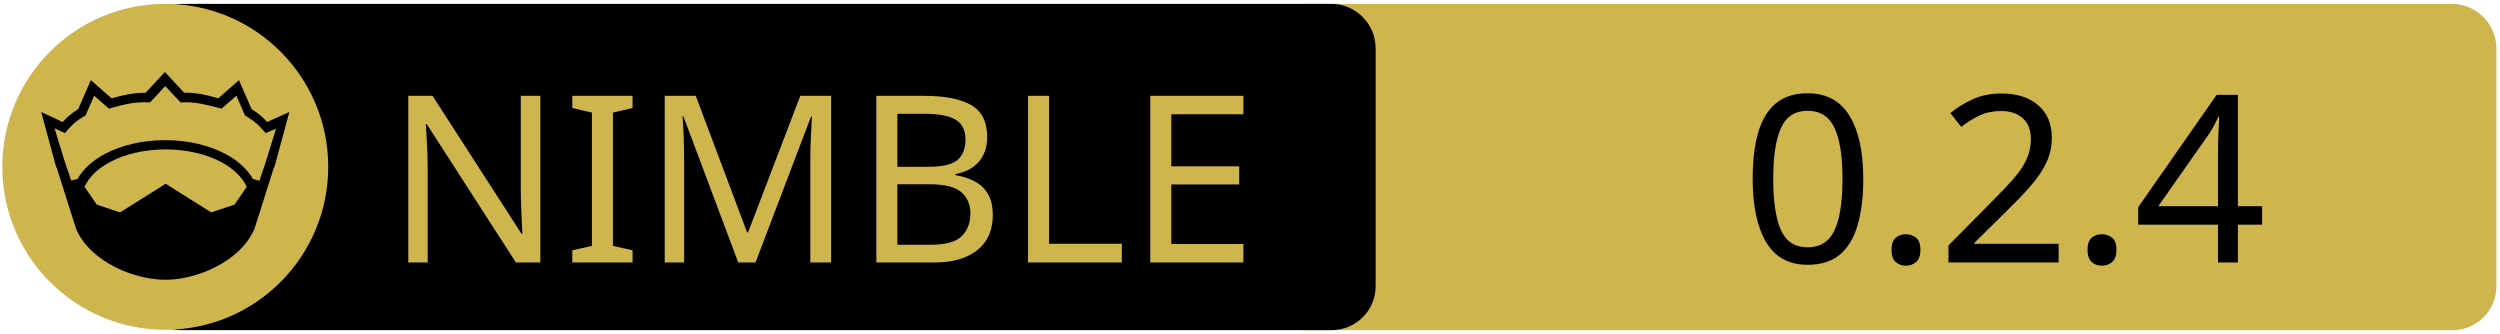
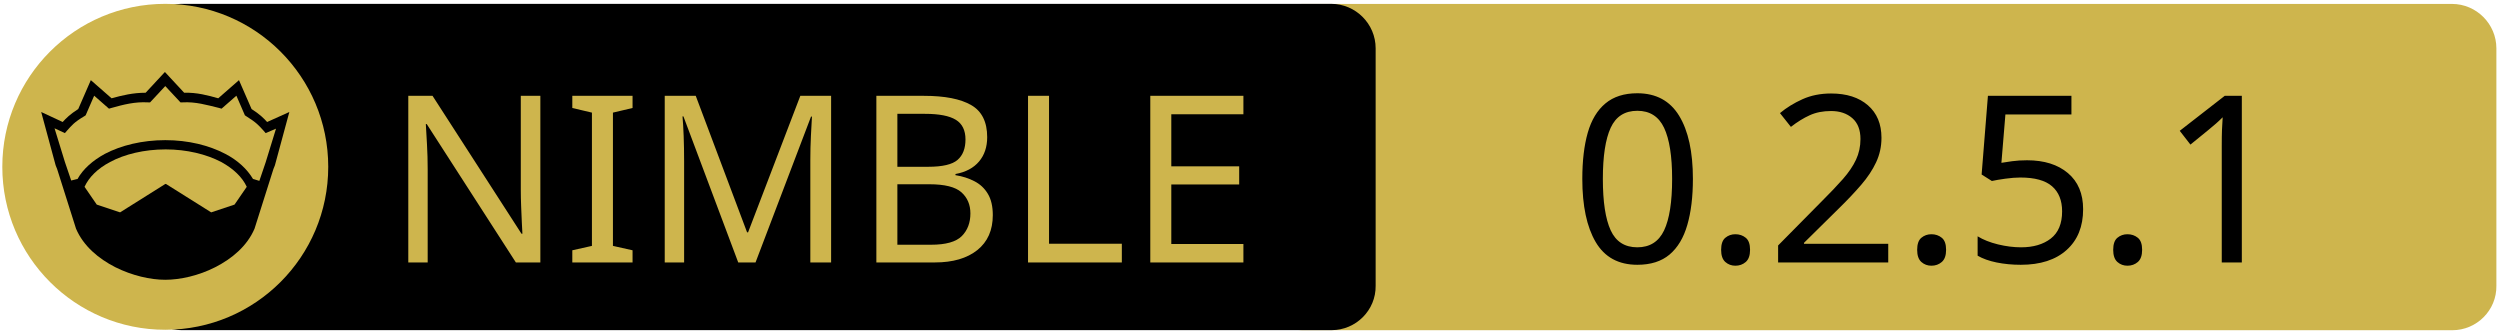
<svg xmlns="http://www.w3.org/2000/svg" xmlns:xlink="http://www.w3.org/1999/xlink" width="675" height="90" xml:space="preserve" version="1.1">
  <a xlink:href="https://github.com/levovix0/sigui">
    <g>
      <path fill="#CEB54D" id="svg_15" d="m662.123,89.159l-310.5,0c-6.6,0 -12,-5.4 -12,-12l0,-64.1c0,-6.6 5.4,-12 12,-12l310.4,0c6.6,0 12,5.4 12,12l0,64.1c0.1,6.6 -5.3,12 -11.9,12z" />
      <path id="svg_1" d="m359.524,89.139l-310.5,0c-6.6,0 -12,-5.4 -12,-12l0,-64.1c0,-6.6 5.4,-12 12,-12l310.4,0c6.6,0 12,5.4 12,12l0,64.1c0.1,6.6 -5.3,12 -11.9,12z" />
      <rect id="svg_2" fill="none" height="45.9" width="315.3" class="st0" y="24.539" x="60.224" />
      <circle id="svg_4" fill="#CEB54D" r="44" cy="45.039" cx="44.624" class="st1" />
      <g id="XMLID_4_">
        <path id="svg_5" d="m78.124,30.239l-3.9,14.4l-0.4,1l-5.1,16.1c0,0 0,0 0,0c-2,4.7 -6.1,8.1 -10.6,10.4c-4.5,2.3 -9.5,3.4 -13.5,3.4c-4,0 -8.9,-1.1 -13.5,-3.4c-4.5,-2.3 -8.6,-5.7 -10.6,-10.4c0,0 0,0 0,0l-5.1,-16.1l-0.4,-1l-3.9,-14.4l5.8,2.7c0.9,-1 2,-2.1 4.2,-3.5l3.4,-7.8l5.6,4.9c2.9,-0.8 5.8,-1.5 9.2,-1.5l5.2,-5.6l5.2,5.6c3.4,-0.1 6.4,0.7 9.2,1.5l5.6,-4.9l3.4,7.8c2.2,1.4 3.3,2.5 4.2,3.5l6,-2.7z" />
        <g id="XMLID_6_">
          <g id="svg_6">
            <path id="svg_7" fill="#CEB54D" d="m66.624,50.439l-3.3,4.8l-6.3,2.1l-12.1,-7.6c-0.1,-0.1 -0.3,-0.1 -0.4,0l-12.1,7.6l-6.3,-2.1l-3.3,-4.8c1.2,-2.6 3.5,-4.9 6.9,-6.7c3.9,-2.1 9.2,-3.4 15,-3.4c5.7,0 11,1.3 15,3.4c3.3,1.8 5.7,4.1 6.9,6.7z" class="st1" />
          </g>
          <g id="svg_8" />
        </g>
        <g id="XMLID_5_">
          <g id="svg_9">
            <path id="svg_10" fill="#CEB54D" d="m74.524,34.739l-2.8,9.1l-1.7,5l-1.6,-0.5c0,0 -0.1,0 -0.1,0c-1.6,-2.7 -4.2,-5.1 -7.5,-6.8c-4.4,-2.3 -10,-3.7 -16.2,-3.7c-6.2,0 -11.9,1.4 -16.3,3.7c-3.3,1.8 -5.9,4.1 -7.4,6.8c0,0 -0.1,0 -0.1,0l-1.6,0.4l-1.7,-5l-2.8,-9.1l2.8,1.3l0.6,-0.7c1.2,-1.3 1.8,-2.2 4.7,-3.9l0.3,-0.2l2.3,-5.3l4,3.5l0.7,-0.2c3.2,-0.9 6.3,-1.7 9.8,-1.5l0.6,0l4.1,-4.4l4.1,4.4l0.6,0c3.5,-0.2 6.5,0.7 9.8,1.5l0.7,0.2l4,-3.5l2.3,5.3l0.3,0.2c2.9,1.8 3.5,2.6 4.7,3.9l0.6,0.7l2.8,-1.2z" class="st1" />
          </g>
          <g id="svg_11" />
        </g>
      </g>
      <text x="-442" y="-350.021" id="svg_16" font-size="63px" font-family="'PT Sans Caption', 'Tahoma', 'Helvetica Neue Medium', 'PT Sans', sans-serif" fill="#CEB54D" class="st1 st2 st3" transform="matrix(1 0 0 1 546.13 420.879)">NIMBLE</text>
-       <text x="-76.0" y="-350.012" id="svg_17" font-size="63.012px" font-family="'PT Sans Caption', 'Tahoma', 'Helvetica Neue Medium', 'PT Sans', sans-serif" fill="#000000" class="st1 st2 st3" transform="matrix(1 0 0 1 546.13 420.879)">0.2.4</text>
+       <text x="-122.0" y="-350.012" id="svg_17" font-size="63.012px" font-family="'PT Sans Caption', 'Tahoma', 'Helvetica Neue Medium', 'PT Sans', sans-serif" fill="#000000" class="st1 st2 st3" transform="matrix(1 0 0 1 546.13 420.879)">0.2.5.1</text>
    </g>
  </a>
</svg>
